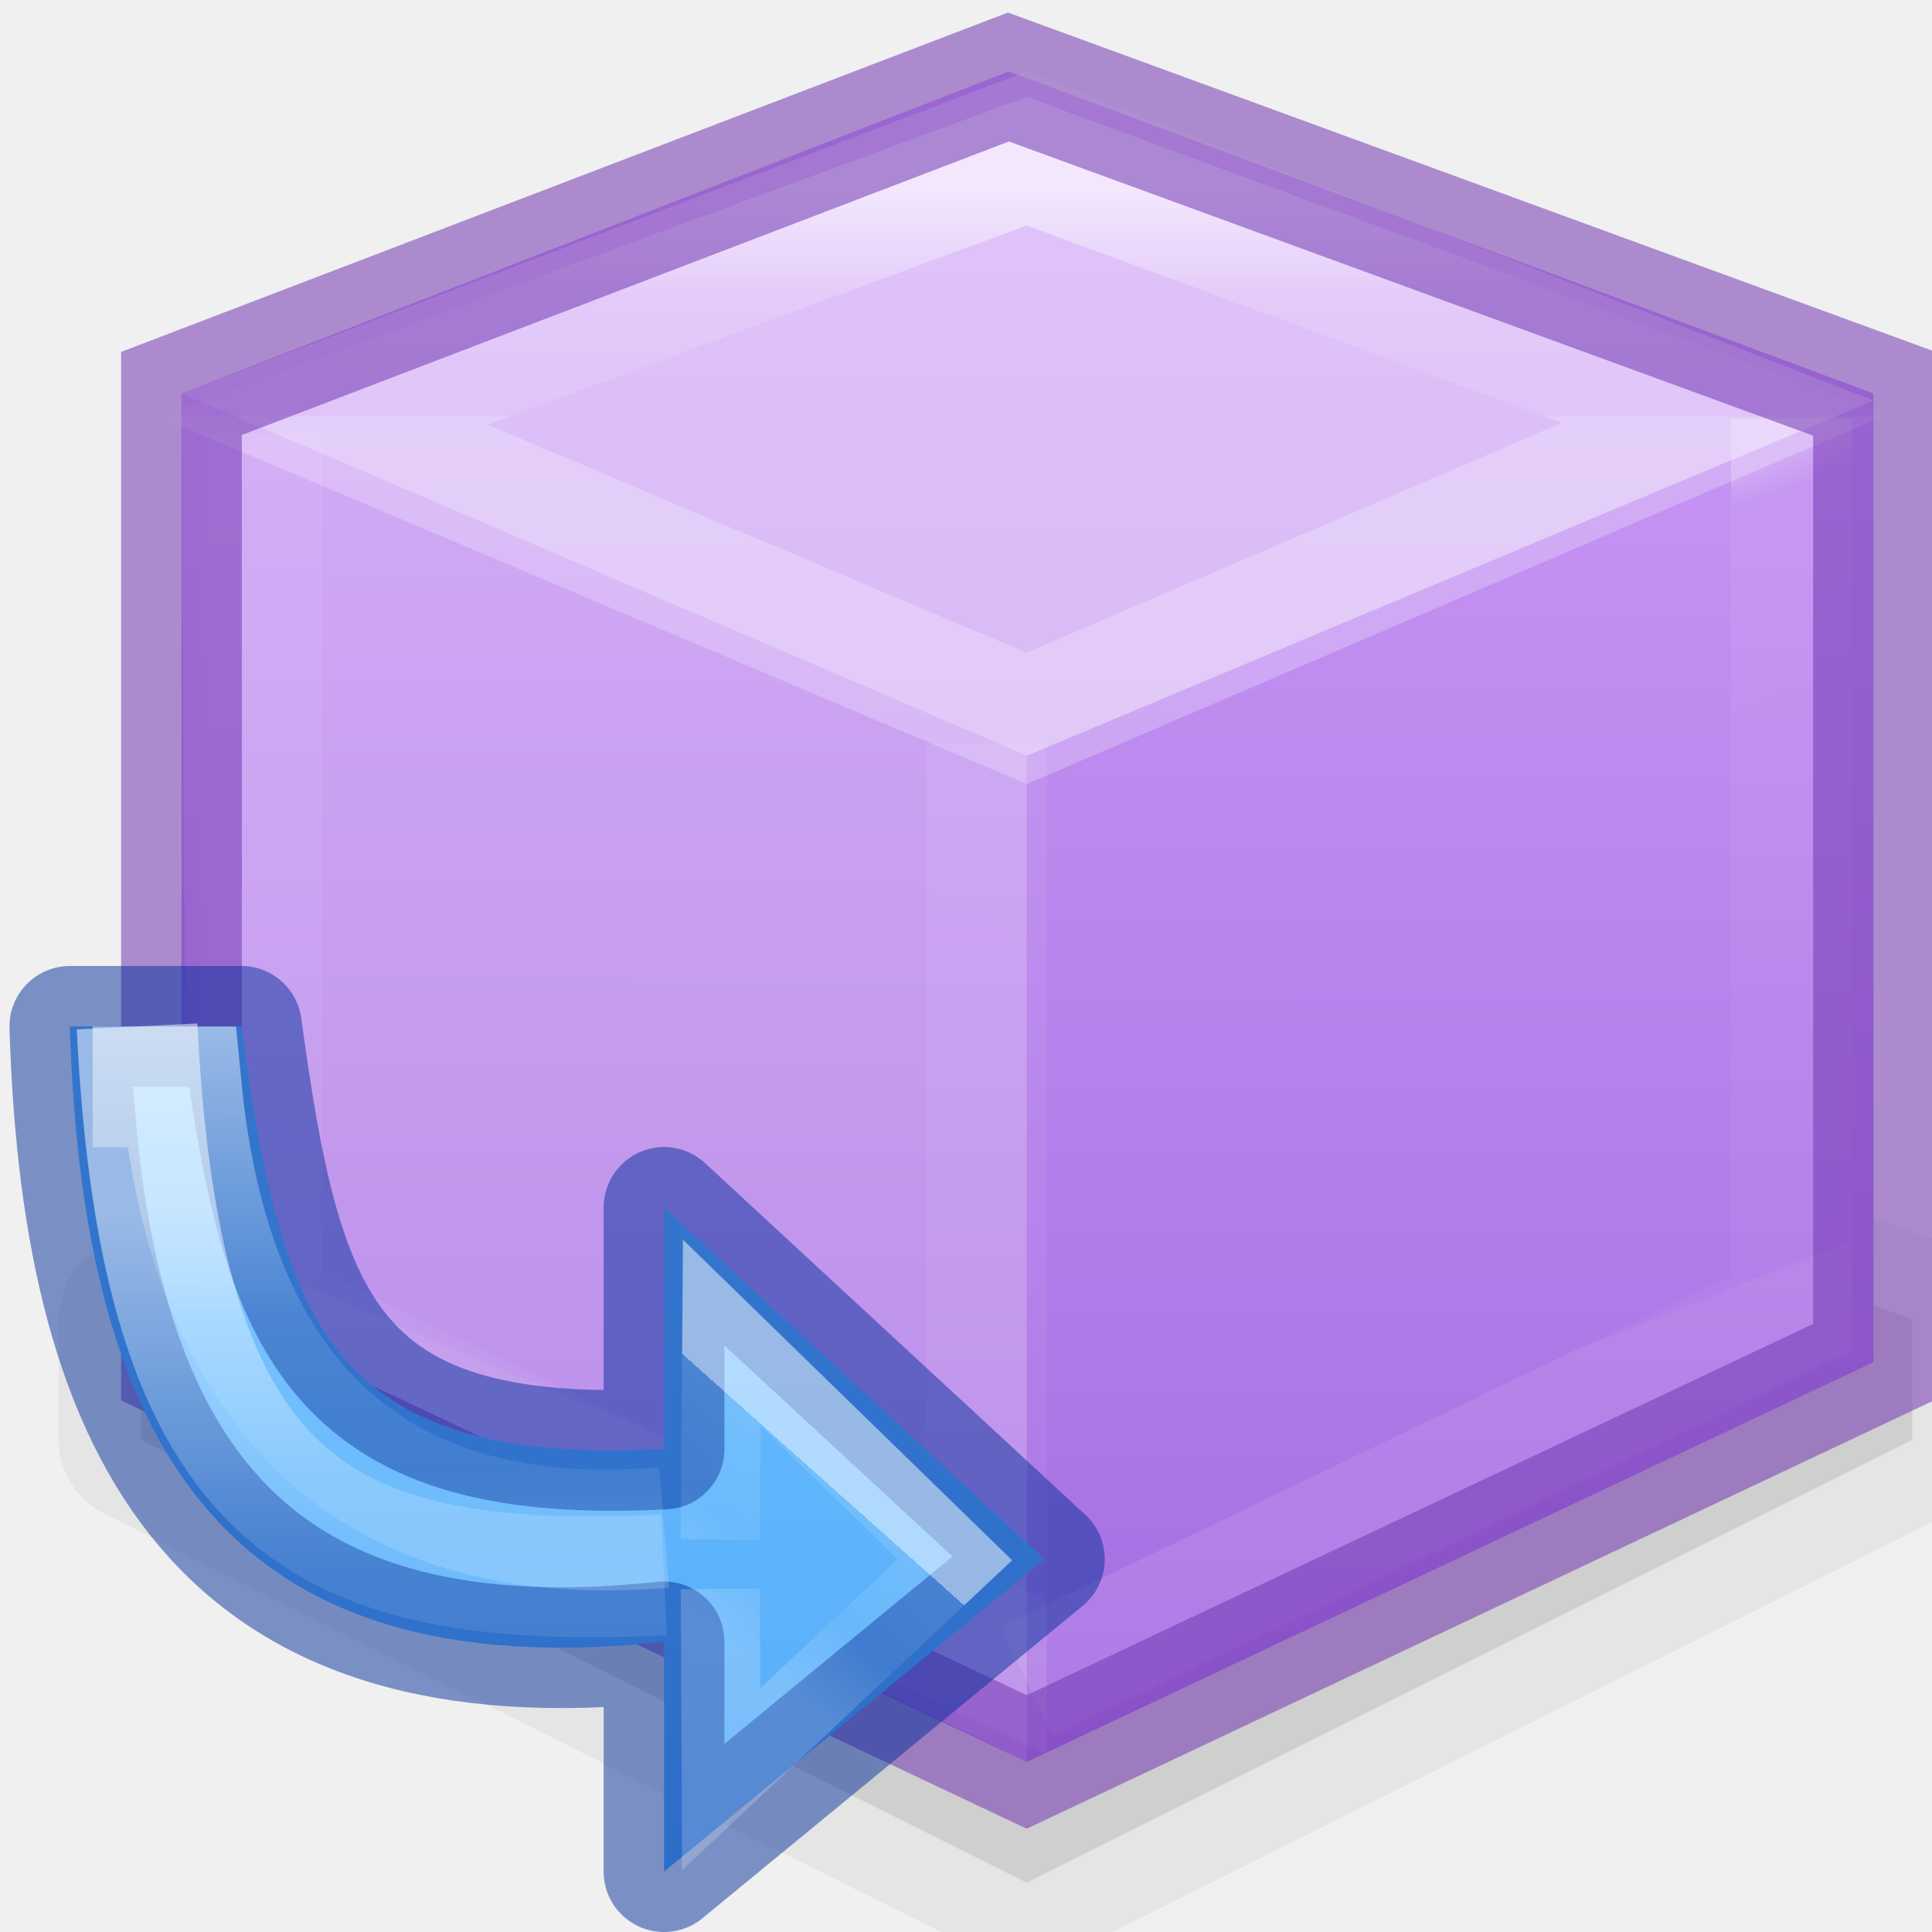
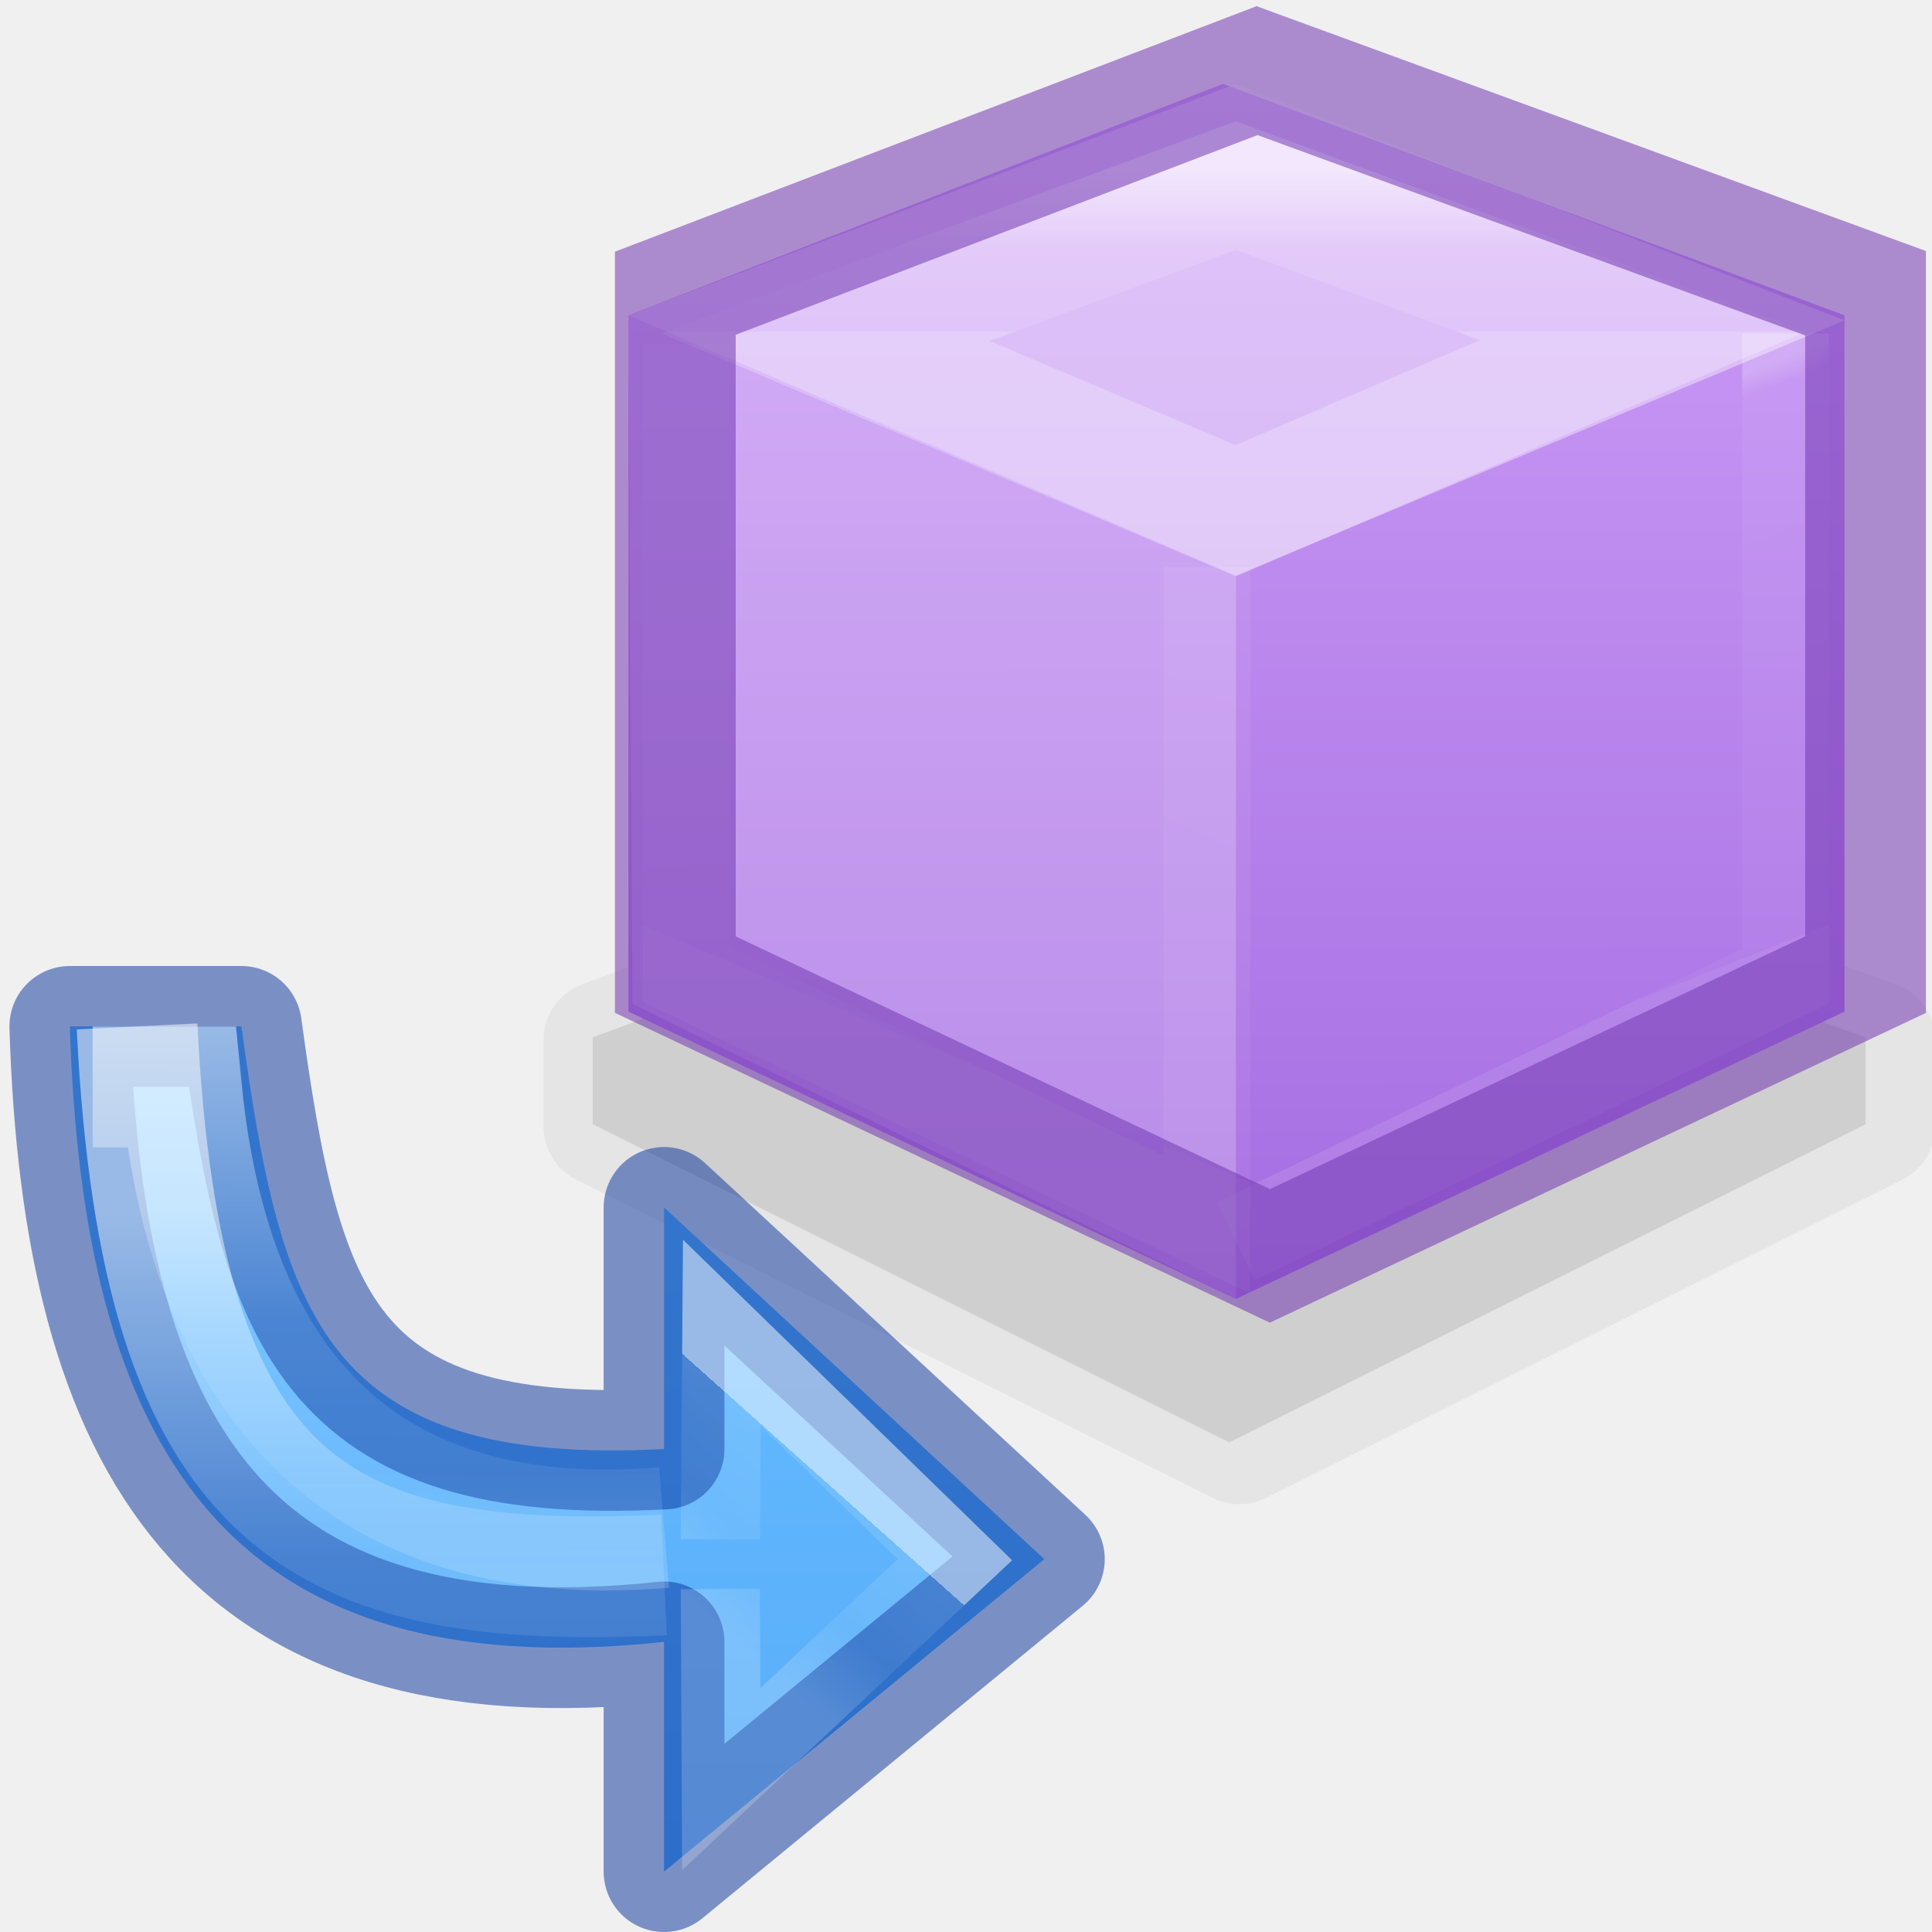
<svg xmlns="http://www.w3.org/2000/svg" xmlns:xlink="http://www.w3.org/1999/xlink" height="16" width="16">
  <linearGradient id="a" gradientUnits="userSpaceOnUse" x1="10.186" x2="10.186" y1="2.549" y2="9.641">
    <stop offset="0" stop-color="#64baff" />
    <stop offset="1" stop-color="#3689e6" />
  </linearGradient>
  <linearGradient id="b" gradientUnits="userSpaceOnUse" x1="10.245" x2="9.856" y1="3.302" y2="3.738">
    <stop offset="0" stop-color="#fff" />
    <stop offset="0" stop-color="#fff" stop-opacity=".235" />
    <stop offset=".539" stop-color="#fff" stop-opacity=".157" />
    <stop offset="1" stop-color="#fff" stop-opacity=".392" />
  </linearGradient>
  <linearGradient id="c" gradientUnits="userSpaceOnUse" x1="8.334" x2="8.334" xlink:href="#d" y1="2.365" y2="4.614" />
  <linearGradient id="d">
    <stop offset="0" stop-color="#fff" />
    <stop offset=".5" stop-color="#fff" stop-opacity=".235" />
    <stop offset=".75" stop-color="#fff" stop-opacity=".157" />
    <stop offset="1" stop-color="#fff" stop-opacity=".392" />
  </linearGradient>
  <linearGradient id="e" gradientUnits="userSpaceOnUse" x1="9.134" x2="9.128" xlink:href="#d" y1="1.754" y2="3.688" />
  <linearGradient id="f" gradientTransform="matrix(.2502023 -.7175237 .7175237 .2502023 -440.8033 133.5896)" gradientUnits="userSpaceOnUse" x1="371.037" x2="345.432" y1="501.169" y2="510.098">
    <stop offset="0" stop-color="#cd9ef7" />
    <stop offset="1" stop-color="#a56de2" />
  </linearGradient>
  <linearGradient id="g" gradientUnits="userSpaceOnUse" x1="13" x2="13" y1="-6" y2="-3.216">
    <stop offset="0" stop-color="#fff" />
    <stop offset=".5" stop-color="#fff" stop-opacity=".235" />
    <stop offset="1" stop-color="#fff" stop-opacity=".157" />
    <stop offset="1" stop-color="#fff" stop-opacity=".392" />
  </linearGradient>
  <linearGradient id="h" gradientUnits="userSpaceOnUse" x1="9" x2="4.844" y1="-1.473" y2="8.352">
    <stop offset="0" stop-color="#fff" />
    <stop offset=".046" stop-color="#fff" stop-opacity=".235" />
    <stop offset="1" stop-color="#fff" stop-opacity=".157" />
    <stop offset="1" stop-color="#fff" stop-opacity=".392" />
  </linearGradient>
  <linearGradient id="i" gradientUnits="userSpaceOnUse" x1="17" x2="20.446" y1="-1" y2="7.74">
    <stop offset="0" stop-color="#fff" />
    <stop offset=".043" stop-color="#fff" stop-opacity=".235" />
    <stop offset="1" stop-color="#fff" stop-opacity=".157" />
    <stop offset="1" stop-color="#fff" stop-opacity=".392" />
  </linearGradient>
-   <g transform="matrix(.66667 0 0 .66667 .502817 5.591753)">
-     <path d="m11.717 2.977a1.025 1.025 0 0 0 -.299.062l-10.775 4a1.025 1.025 0 0 0 -.668.961v1.5a1.025 1.025 0 0 0 .566.916l11 5.5a1.025 1.025 0 0 0 .918 0l11-5.5a1.025 1.025 0 0 0 .566-.916v-1.5a1.025 1.025 0 0 0 -.682-.965l-11.225-4a1.025 1.025 0 0 0 -.402-.059z" opacity=".05" />
-     <path d="m12 15 11-5.5v-1.5l-11.224-4-10.776 4v1.5z" opacity=".1" />
+   <g transform="matrix(.4791667 0 0 .4791667 4.485369 4.288494)">
+     <path d="m11.776 4a1.025 1.025 0 0 0 -.299.062l-10.775 4a1.025 1.025 0 0 0 -.668.961v1.5a1.025 1.025 0 0 0 .566.916l11 5.5a1.025 1.025 0 0 0 .918 0l11-5.5a1.025 1.025 0 0 0 .566-.916v-1.5a1.025 1.025 0 0 0 -.682-.965l-11.225-4a1.025 1.025 0 0 0 -.402-.059z" opacity=".05" />
+     <path d="m11.883 15.979 11-5.5v-1.5l-11.224-4-10.776 4v1.5z" opacity=".1" />
    <path d="m12 13.5 10.519-4.966v-12.034l-10.743-4-10.276 4v12.034z" fill="url(#f)" />
    <path d="m12 1-10.5-4.5.069 11.9 10.431 5.099z" fill="#fff" opacity=".2" />
    <path d="m0-8.95h24v24h-24z" fill="none" />
    <path d="m1.5-3.5 10.5 4.5 10.519-4.412-10.519-4.088z" fill="#fff" fill-rule="evenodd" opacity=".4" />
    <g fill="none" stroke-width="1.5">
-       <path d="m3.264-3.161 8.736 3.697 8.668-3.724-8.668-3.197z" opacity=".9" stroke="url(#g)" stroke-opacity=".659" />
+       <path d="m12-5.742-7.092 2.619 7.09 3 7.037-3.023z" opacity=".9" stroke="url(#g)" stroke-opacity=".659" stroke-width="2.087" />
      <path d="m2.5-3v10.892l8.997 4.323.007-11.366" opacity=".6" stroke="url(#h)" stroke-opacity=".448" />
      <path d="m21.5-3.188v11.11l-9.5 4.578" opacity=".5" stroke="url(#i)" stroke-opacity=".448" />
-       <path d="m12 13.5 10.519-4.966v-12.034l-10.746-3.931-10.273 3.931v12.034z" opacity=".55" stroke="#7239b3" stroke-linecap="round" />
+       <path d="m12.587 12.756 10.295-4.861v-11.777l-10.517-3.847-10.054 3.847v11.777z" opacity=".55" stroke="#7239b3" stroke-linecap="round" stroke-width="2.087" />
    </g>
  </g>
  <g transform="matrix(2.519698 0 0 2.519698 -18.83346 4.080689)">
    <path d="m7.704 1.754c.042 1.372.503 2.178 1.953 2.023v.755l1.25-1.027-1.25-1.156v.794c-1.122.059-1.259-.442-1.389-1.389z" style="stroke:#002e99;stroke-width:.397;stroke-linecap:square;stroke-linejoin:round;stroke-miterlimit:20;stroke-opacity:.49;fill:url(#a)" />
    <g fill="none">
      <path d="m9.842 3.44.005-.679.766.746-.768.721-.003-.625" opacity=".5" stroke="url(#b)" stroke-width=".26" />
      <g stroke-width=".397">
        <path d="m9.657 3.557c-1.127.053-1.654-.215-1.732-1.803" opacity=".5" stroke="url(#c)" />
        <path d="m9.657 3.401c-.545.045-1.451-.052-1.587-1.448h-.291" opacity=".5" stroke="url(#e)" />
      </g>
    </g>
  </g>
</svg>
